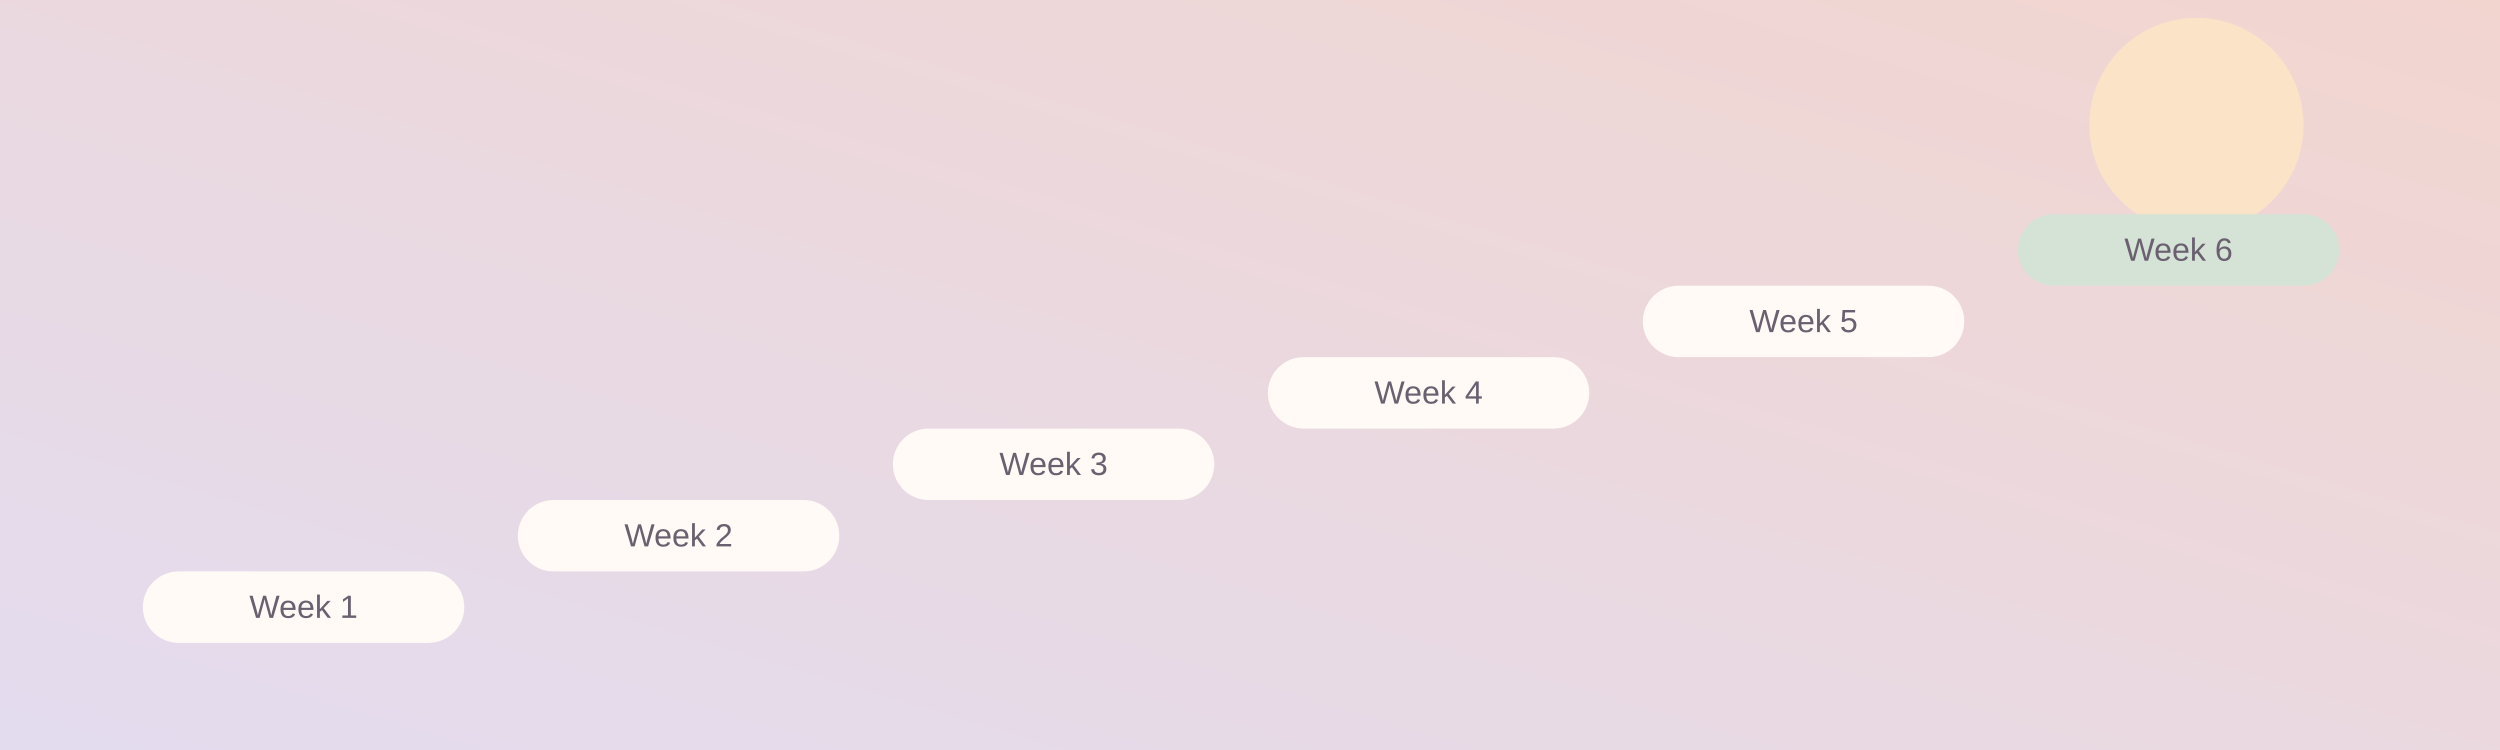
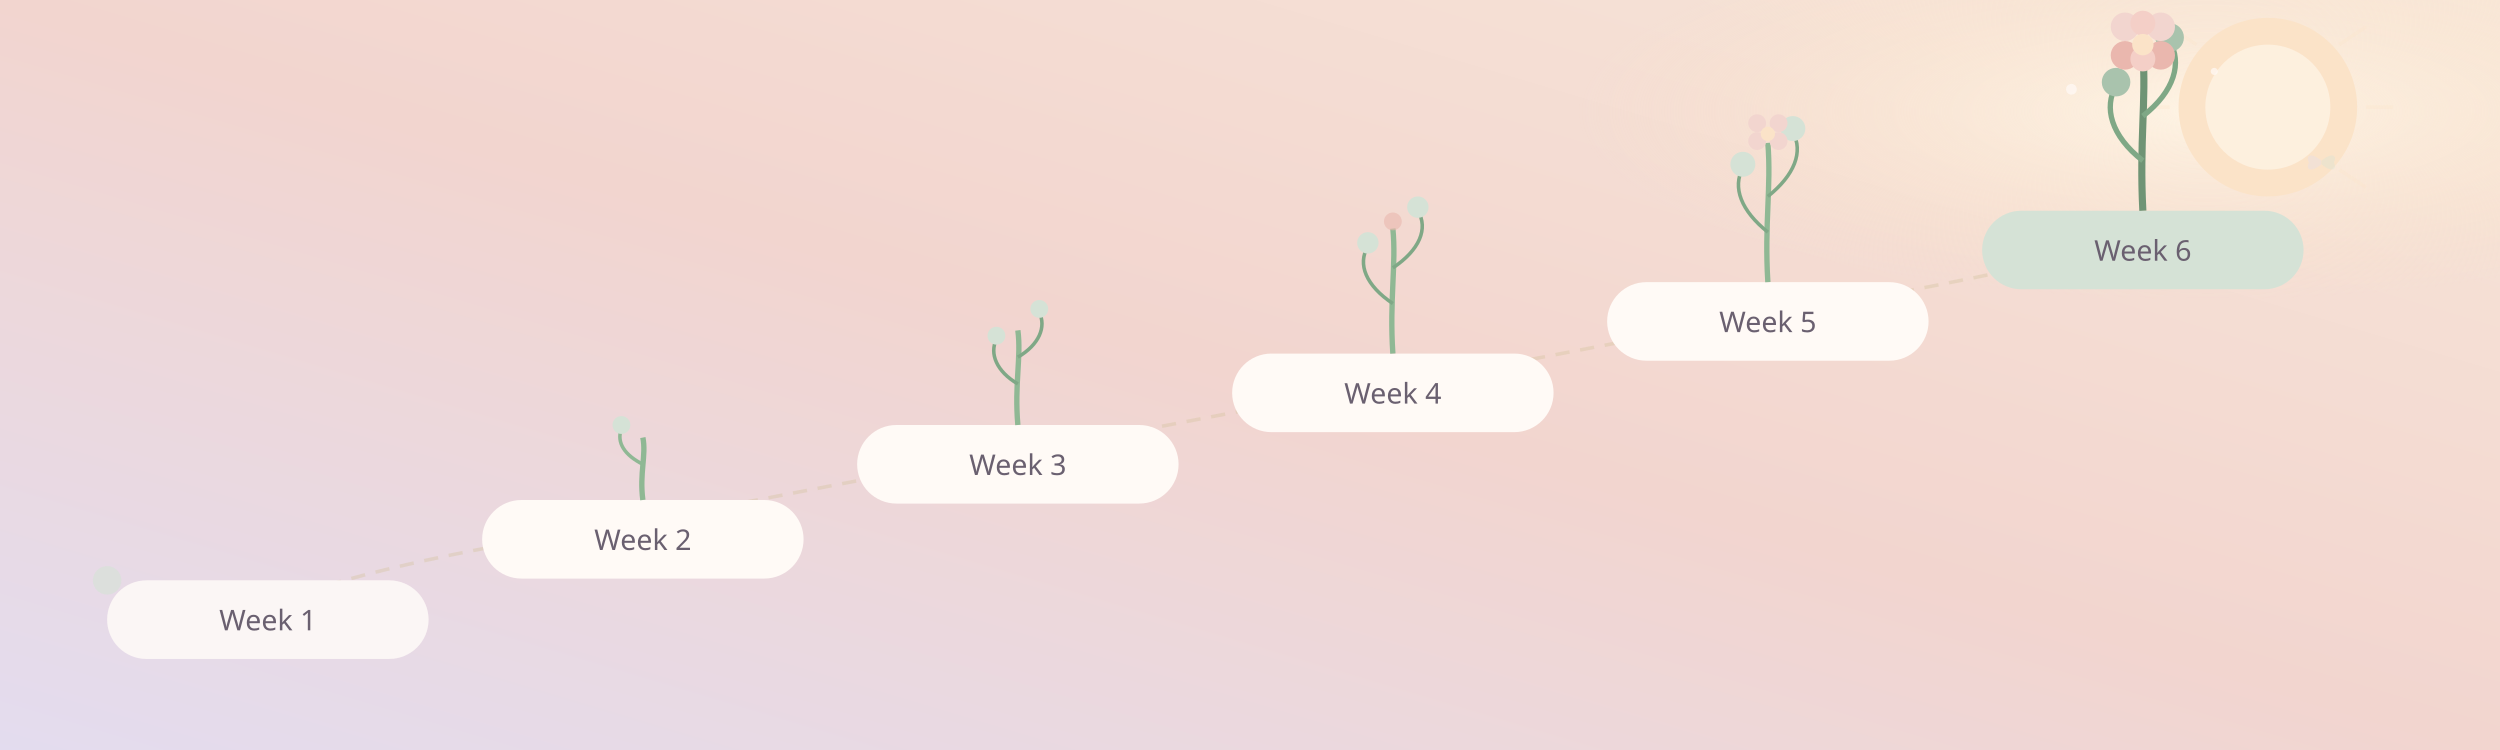
- <svg xmlns="http://www.w3.org/2000/svg" viewBox="0 0 1400 420" role="img" aria-label="Six stepping stones rising toward the sun, one for each week">
+ <svg xmlns="http://www.w3.org/2000/svg" viewBox="0 0 1400 420" role="img" aria-label="Six stepping stones rising toward the sun, one for each week of the confidence program">
  <defs>
    <linearGradient id="g" x1="0" y1="1" x2="1" y2="0">
      <stop offset="0" stop-color="#e3dcef" />
-       <stop offset="1" stop-color="#f2d5cf" />
+       <stop offset=".5" stop-color="#f2d5cf" />
+       <stop offset="1" stop-color="#f7e6d8" />
    </linearGradient>
+     <radialGradient id="sunGlow" cx=".88" cy=".15" r=".25">
+       <stop offset="0" stop-color="#fff6e6" stop-opacity=".9" />
+       <stop offset="1" stop-color="#fbe3c8" stop-opacity="0" />
+     </radialGradient>
  </defs>
  <rect width="1400" height="420" fill="url(#g)" />
-   <circle cx="1230" cy="70" r="60" fill="#fbe3c8" />
-   <g fill="#fffaf6">
-     <rect x="80" y="320" width="180" height="40" rx="20" />
-     <rect x="290" y="280" width="180" height="40" rx="20" />
-     <rect x="500" y="240" width="180" height="40" rx="20" />
-     <rect x="710" y="200" width="180" height="40" rx="20" />
-     <rect x="920" y="160" width="180" height="40" rx="20" />
+   <rect width="1400" height="420" fill="url(#sunGlow)" />
+   <circle cx="1270" cy="60" r="50" fill="#fbe3c8" />
+   <circle cx="1270" cy="60" r="35" fill="#fff8ed" opacity=".6" />
+   <g stroke="#fbe3c8" stroke-width="2" opacity=".3">
+     <line x1="1270" y1="0" x2="1270" y2="-10" />
+     <line x1="1310" y1="25" x2="1325" y2="15" />
+     <line x1="1325" y1="60" x2="1340" y2="60" />
+     <line x1="1310" y1="95" x2="1325" y2="105" />
+     <line x1="1230" y1="25" x2="1215" y2="15" />
+     <line x1="1215" y1="60" x2="1200" y2="60" />
  </g>
-   <rect x="1130" y="120" width="180" height="40" rx="20" fill="#d5e2d6" />
-   <g fill="#6a6070" font-family="Arial, sans-serif" font-size="18" text-anchor="middle">
-     <text x="170" y="346">Week 1</text>
-     <text x="380" y="306">Week 2</text>
-     <text x="590" y="266">Week 3</text>
-     <text x="800" y="226">Week 4</text>
-     <text x="1010" y="186">Week 5</text>
-     <text x="1220" y="146">Week 6</text>
+   <path d="M130 345 C200 320 250 310 340 295 C430 280 470 270 560 255 C650 240 690 230 780 215 C870 200 910 190 1000 175 C1090 160 1130 150 1180 140" stroke="#d5c4a0" stroke-width="2" stroke-dasharray="8 6" fill="none" opacity=".4" />
+   <g>
+     <rect x="60" y="325" width="180" height="44" rx="22" fill="#fffaf6" />
+     <rect x="60" y="325" width="180" height="44" rx="22" fill="#e3dcef" opacity=".15" />
+     <circle cx="60" cy="325" r="8" fill="#d5e2d6" opacity=".6" />
+   </g>
+   <g>
+     <rect x="270" y="280" width="180" height="44" rx="22" fill="#fffaf6" />
+     <path d="M360 280 C358 265 362 255 360 245" stroke="#8fb894" stroke-width="3" fill="none" />
+     <path d="M360 260 C350 255 345 248 348 240" stroke="#8fb894" stroke-width="2" fill="none" />
+     <circle cx="348" cy="238" r="5" fill="#d5e2d6" />
+   </g>
+   <g>
+     <rect x="480" y="238" width="180" height="44" rx="22" fill="#fffaf6" />
+     <path d="M570 238 C568 215 572 200 570 185" stroke="#8fb894" stroke-width="3" fill="none" />
+     <path d="M570 215 C558 208 554 198 558 190" stroke="#7fa886" stroke-width="2" fill="none" />
+     <path d="M570 200 C582 193 586 183 582 175" stroke="#7fa886" stroke-width="2" fill="none" />
+     <circle cx="558" cy="188" r="5" fill="#d5e2d6" />
+     <circle cx="582" cy="173" r="5" fill="#d5e2d6" />
+   </g>
+   <g>
+     <rect x="690" y="198" width="180" height="44" rx="22" fill="#fffaf6" />
+     <path d="M780 198 C778 168 782 148 780 128" stroke="#8fb894" stroke-width="3" fill="none" />
+     <path d="M780 170 C765 160 760 148 766 138" stroke="#7fa886" stroke-width="2" fill="none" />
+     <path d="M780 150 C795 140 800 128 794 118" stroke="#7fa886" stroke-width="2" fill="none" />
+     <circle cx="766" cy="136" r="6" fill="#d5e2d6" />
+     <circle cx="794" cy="116" r="6" fill="#d5e2d6" />
+     <circle cx="780" cy="124" r="5" fill="#eab7ae" opacity=".6" />
+   </g>
+   <g>
+     <rect x="900" y="158" width="180" height="44" rx="22" fill="#fffaf6" />
+     <path d="M990 158 C988 125 992 105 990 80" stroke="#8fb894" stroke-width="3" fill="none" />
+     <path d="M990 130 C975 118 970 105 976 94" stroke="#7fa886" stroke-width="2" fill="none" />
+     <path d="M990 110 C1005 98 1010 85 1004 74" stroke="#7fa886" stroke-width="2" fill="none" />
+     <circle cx="976" cy="92" r="7" fill="#d5e2d6" />
+     <circle cx="1004" cy="72" r="7" fill="#d5e2d6" />
+     <g transform="translate(990 75)">
+       <circle cx="-6" cy="-6" r="5" fill="#f2d5cf" />
+       <circle cx="6" cy="-6" r="5" fill="#f2d5cf" />
+       <circle cx="-6" cy="4" r="5" fill="#f2d5cf" />
+       <circle cx="6" cy="4" r="5" fill="#f2d5cf" />
+       <circle cx="0" cy="0" r="4" fill="#fbe3c8" />
+     </g>
+   </g>
+   <g>
+     <rect x="1110" y="118" width="180" height="44" rx="22" fill="#d5e2d6" />
+     <path d="M1200 118 C1198 80 1202 55 1200 30" stroke="#6f9475" stroke-width="4" fill="none" />
+     <path d="M1200 90 C1182 76 1178 60 1185 48" stroke="#7fa886" stroke-width="3" fill="none" />
+     <path d="M1200 65 C1218 51 1222 35 1215 23" stroke="#7fa886" stroke-width="3" fill="none" />
+     <circle cx="1185" cy="46" r="8" fill="#a9c3ad" />
+     <circle cx="1215" cy="21" r="8" fill="#a9c3ad" />
+     <g transform="translate(1200 25)">
+       <circle cx="-10" cy="-10" r="8" fill="#f2d5cf" />
+       <circle cx="10" cy="-10" r="8" fill="#f2d5cf" />
+       <circle cx="-10" cy="6" r="8" fill="#eab7ae" />
+       <circle cx="10" cy="6" r="8" fill="#eab7ae" />
+       <circle cx="0" cy="-12" r="7" fill="#f4cfc7" />
+       <circle cx="0" cy="8" r="7" fill="#f4cfc7" />
+       <circle cx="0" cy="0" r="6" fill="#fbe3c8" />
+     </g>
+     <circle cx="1160" cy="50" r="3" fill="#fffaf6" opacity=".7" />
+     <circle cx="1240" cy="40" r="2" fill="#fffaf6" opacity=".7" />
+   </g>
+   <g fill="#6a6070" font-family="system-ui, sans-serif" font-size="16" text-anchor="middle" font-weight="500">
+     <text x="150" y="353">Week 1</text>
+     <text x="360" y="308">Week 2</text>
+     <text x="570" y="266">Week 3</text>
+     <text x="780" y="226">Week 4</text>
+     <text x="990" y="186">Week 5</text>
+     <text x="1200" y="146">Week 6</text>
+   </g>
+   <g transform="translate(1300 90) scale(.5)" opacity=".35">
+     <path d="M0 0 C-12 -10 -18 -6 -14 2 C-18 10 -12 14 0 4Z" fill="#e3dcef" />
+     <path d="M0 0 C12 -10 18 -6 14 2 C18 10 12 14 0 4Z" fill="#d5e2d6" />
  </g>
</svg>
